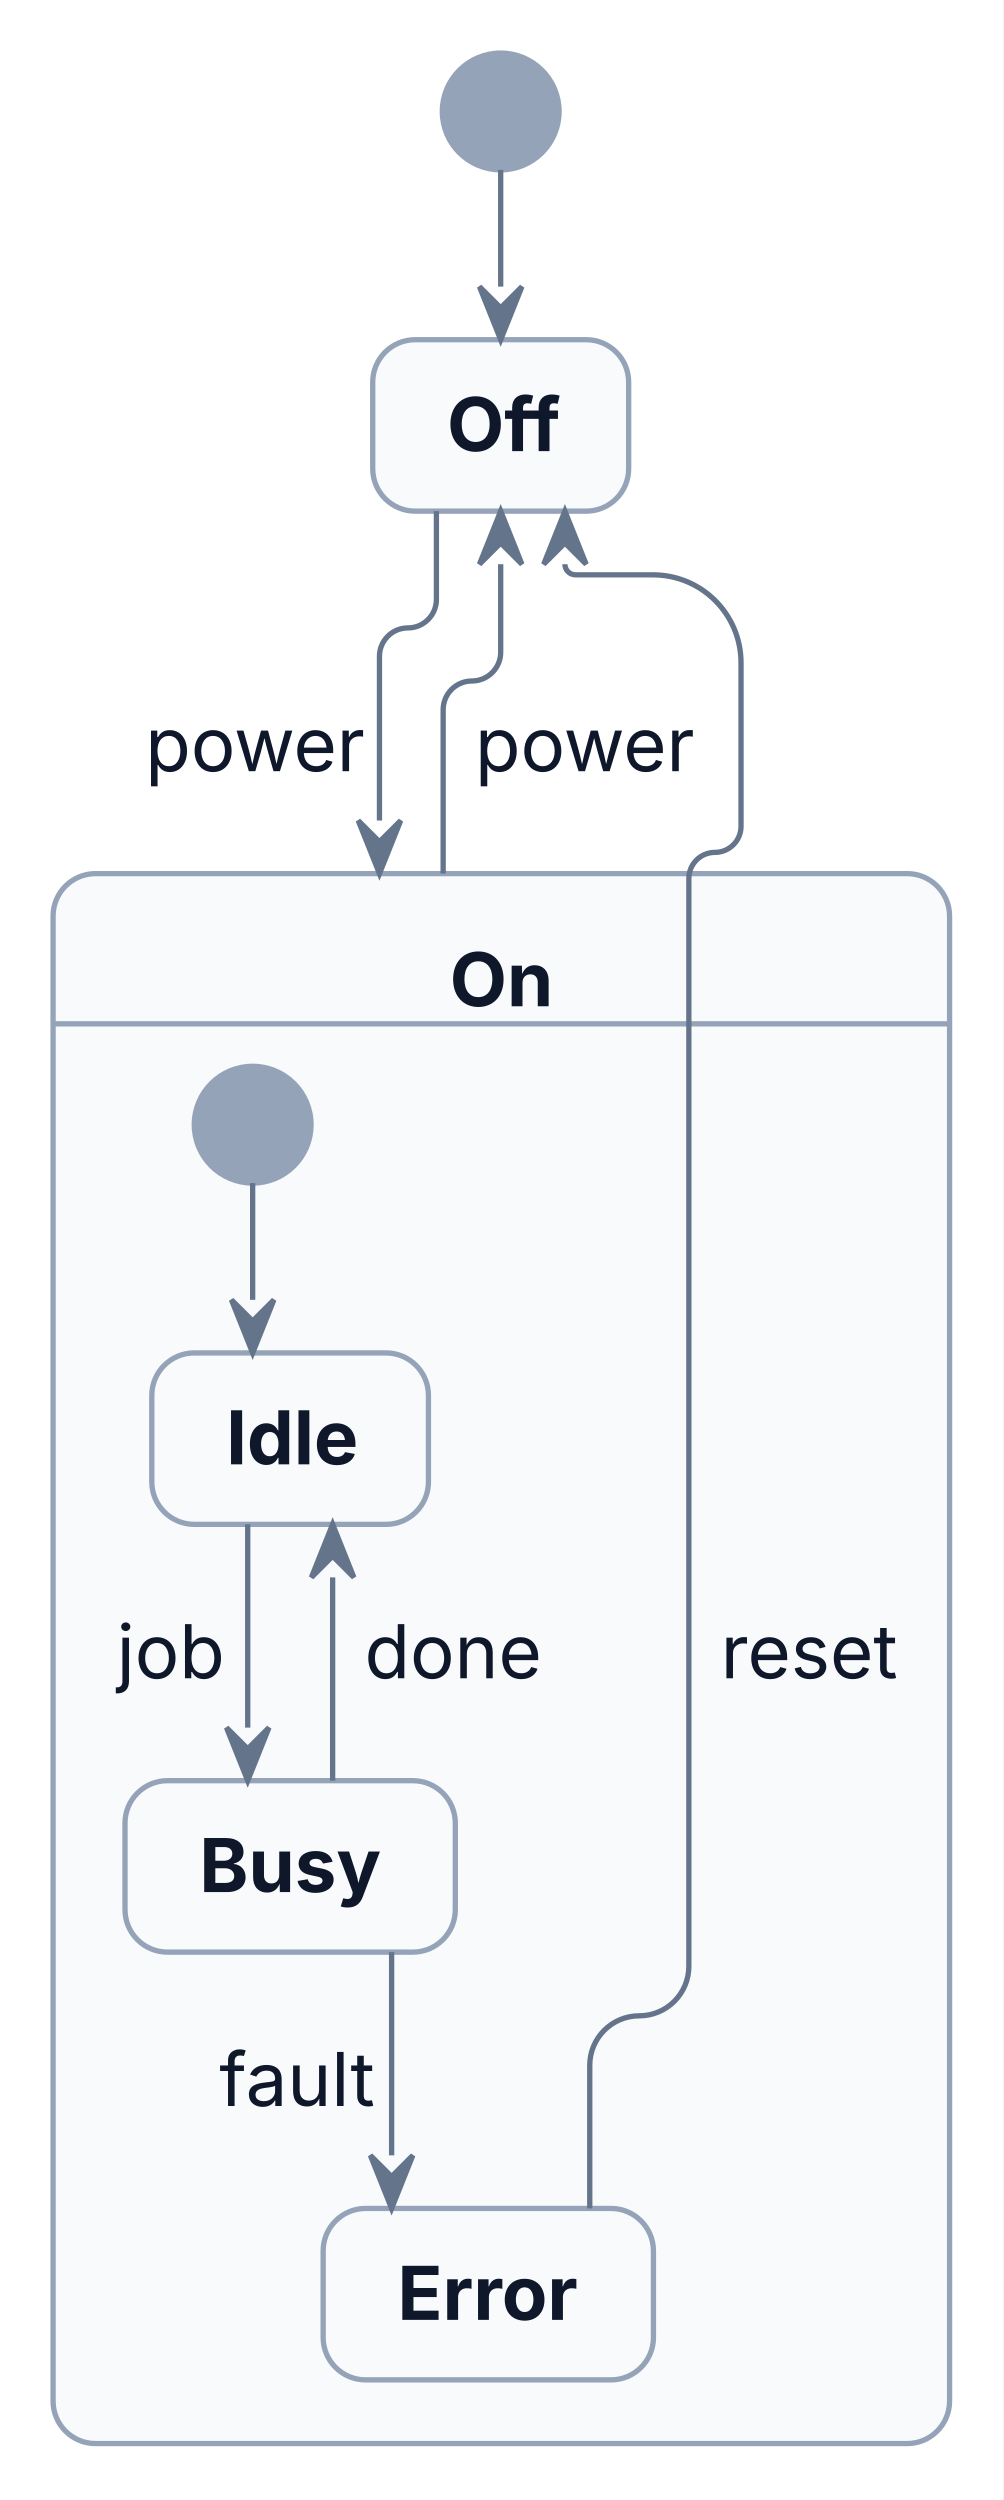
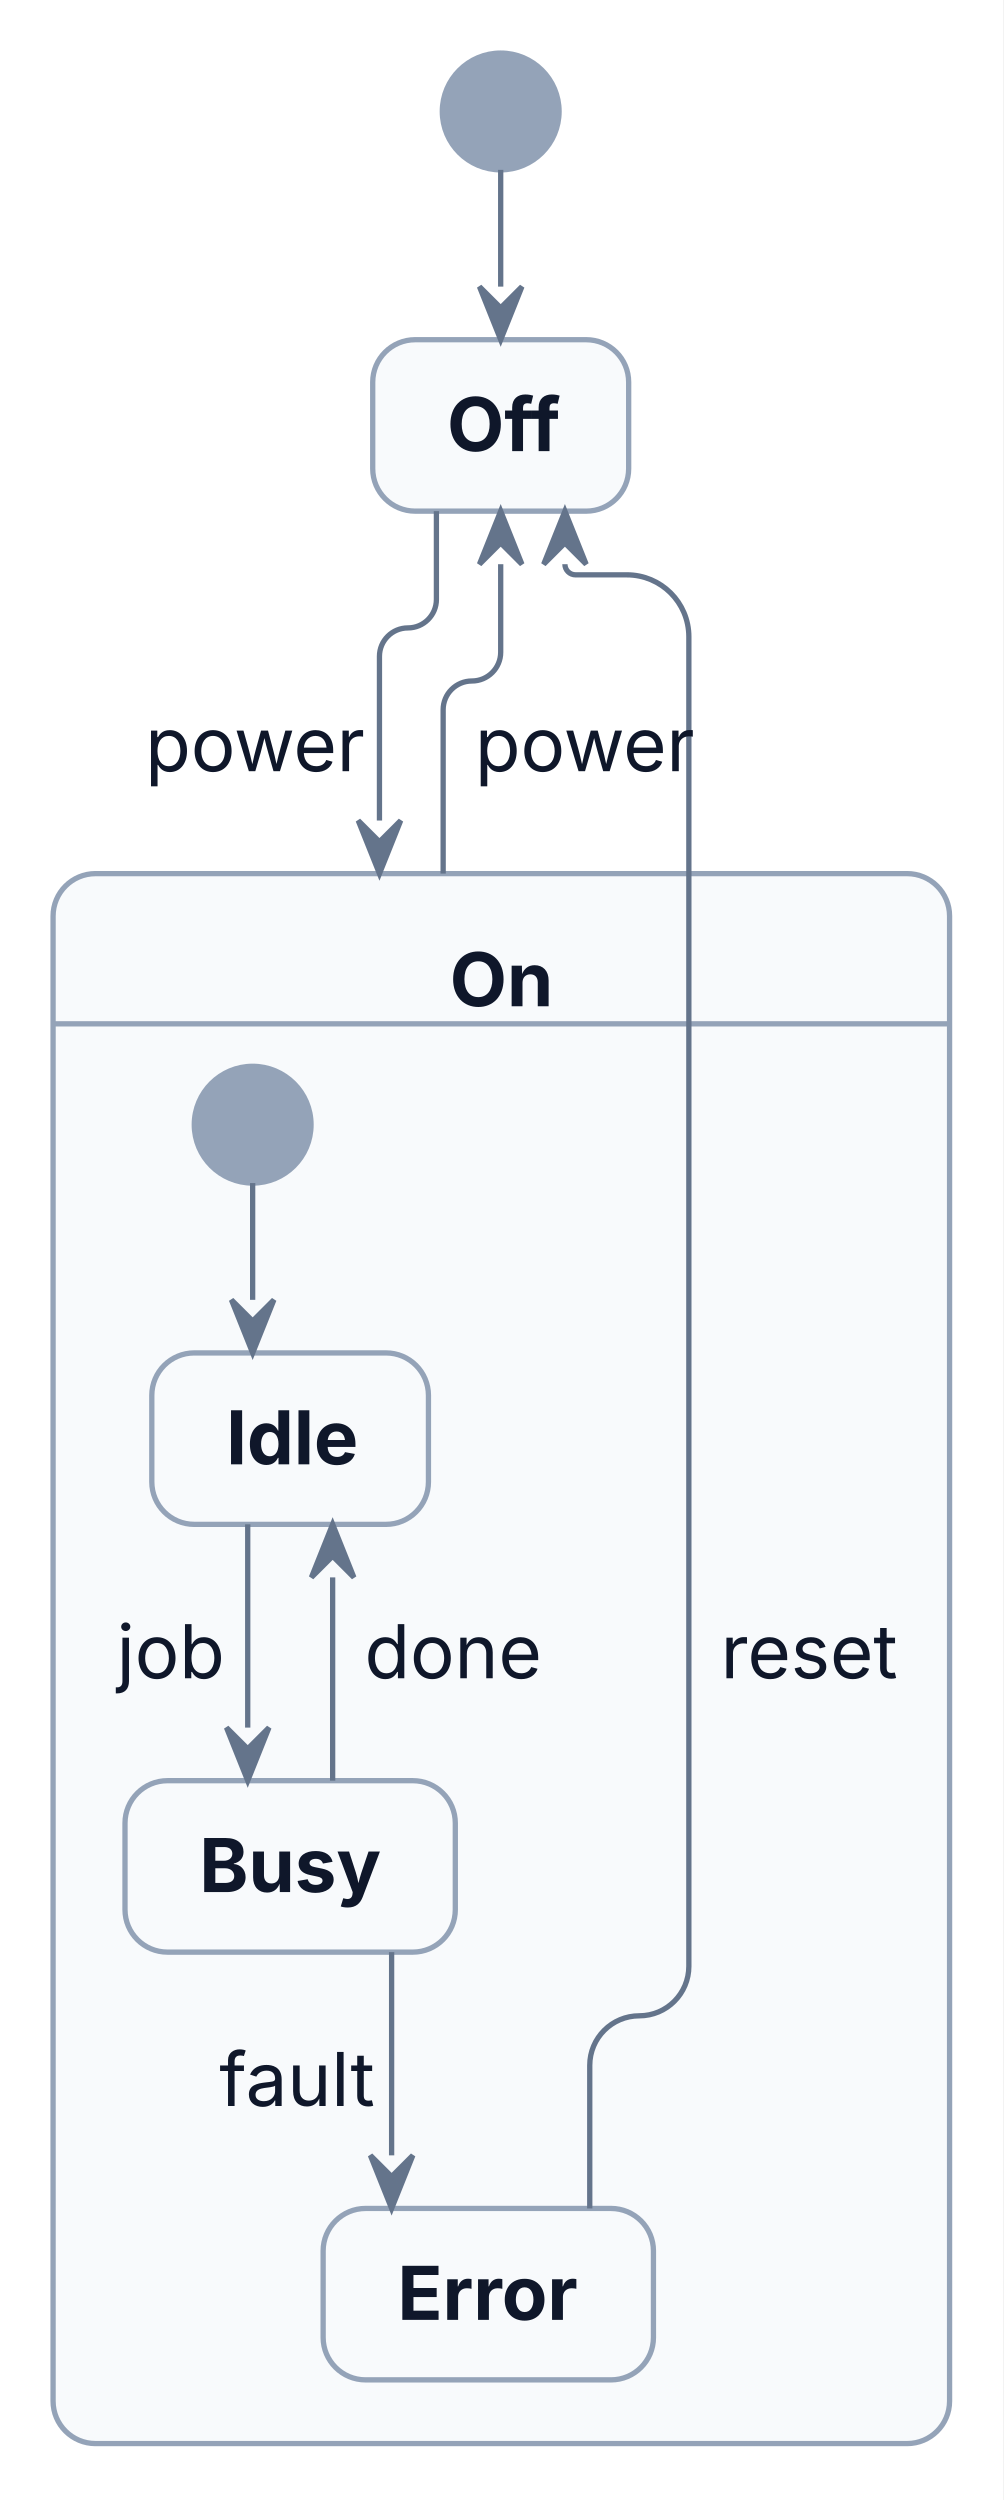
<svg xmlns="http://www.w3.org/2000/svg" width="189" height="471" viewBox="0 0 189 471">
  <rect x="0" y="0" width="189" height="471" fill="#FFFFFF" />
  <g transform="translate(10,10)">
    <g>
      <ellipse cx="84.33" cy="11" rx="11" ry="11" fill="#94A3B8" stroke="#94A3B8" stroke-width="1" />
      <rect x="60.22" y="54" width="48.22" height="32.3" rx="8" ry="8" fill="#F8FAFC" stroke="#94A3B8" stroke-width="1" />
      <rect x="0" y="154.59" width="168.9" height="295.78" rx="8" ry="8" fill="#F8FAFC" stroke="#94A3B8" stroke-width="1" />
      <line x1="0" y1="182.89" x2="168.9" y2="182.89" fill="none" stroke="#94A3B8" stroke-width="1" />
      <ellipse cx="37.6" cy="201.89" rx="11" ry="11" fill="#94A3B8" stroke="#94A3B8" stroke-width="1" />
      <rect x="18.6" y="244.89" width="52.12" height="32.3" rx="8" ry="8" fill="#F8FAFC" stroke="#94A3B8" stroke-width="1" />
      <rect x="13.55" y="325.48" width="62.23" height="32.3" rx="8" ry="8" fill="#F8FAFC" stroke="#94A3B8" stroke-width="1" />
      <rect x="50.88" y="406.07" width="62.23" height="32.3" rx="8" ry="8" fill="#F8FAFC" stroke="#94A3B8" stroke-width="1" />
      <polyline points="84.33,22 84.33,44" fill="none" stroke="#64748B" stroke-width="1" />
      <path d="M72.22,86.3 L72.22,102.93 C72.22,105.89 69.82,108.3 66.85,108.3 L66.85,108.3 C63.89,108.3 61.49,110.7 61.49,113.66 L61.49,144.59" fill="none" stroke="#64748B" stroke-width="1" />
      <path d="M73.49,154.59 L73.49,123.71 C73.49,120.72 75.92,118.3 78.91,118.3 L78.91,118.3 C81.9,118.3 84.33,115.87 84.33,112.88 L84.33,96.3" fill="none" stroke="#64748B" stroke-width="1" />
-       <path d="M101.11,406.07 L101.11,379.11 C101.11,373.95 105.29,369.78 110.44,369.78 L110.44,369.78 C115.6,369.78 119.78,365.6 119.78,360.44 L119.78,155.51 C119.78,152.79 121.98,150.59 124.69,150.59 L124.69,150.59 C127.41,150.59 129.61,148.39 129.61,145.67 L129.61,114.89 C129.61,105.72 122.19,98.3 113.02,98.3 L98.43,98.3 C97.33,98.3 96.43,97.4 96.43,96.3 L96.43,96.3" fill="none" stroke="#64748B" stroke-width="1" />
+       <path d="M101.11,406.07 L101.11,379.11 C101.11,373.95 105.29,369.78 110.44,369.78 L110.44,369.78 C115.6,369.78 119.78,365.6 119.78,360.44 L119.78,109.97 C119.78,103.52 114.55,98.3 108.1,98.3 L98.43,98.3 C97.33,98.3 96.43,97.4 96.43,96.3 L96.43,96.3" fill="none" stroke="#64748B" stroke-width="1" />
      <polyline points="37.6,212.89 37.6,234.89" fill="none" stroke="#64748B" stroke-width="1" />
      <polyline points="36.67,277.18 36.67,315.48" fill="none" stroke="#64748B" stroke-width="1" />
      <polyline points="52.67,325.48 52.67,287.18" fill="none" stroke="#64748B" stroke-width="1" />
      <polyline points="63.78,357.78 63.78,396.07" fill="none" stroke="#64748B" stroke-width="1" />
    </g>
    <g>
      <text font-family="Inter, ui-sans-serif, system-ui, -apple-system, Segoe UI, DejaVu Sans, Liberation Sans, sans-serif, Noto Color Emoji, Apple Color Emoji, Segoe UI Emoji" xml:space="preserve">
        <tspan x="74.22" y="74.99" font-size="14" fill="#0F172A" font-weight="bold" textLength="20.22" lengthAdjust="spacing">Off</tspan>
      </text>
      <text font-family="Inter, ui-sans-serif, system-ui, -apple-system, Segoe UI, DejaVu Sans, Liberation Sans, sans-serif, Noto Color Emoji, Apple Color Emoji, Segoe UI Emoji" xml:space="preserve">
        <tspan x="74.73" y="179.58" font-size="14" fill="#0F172A" font-weight="bold" textLength="19.45" lengthAdjust="spacing">On</tspan>
      </text>
      <text font-family="Inter, ui-sans-serif, system-ui, -apple-system, Segoe UI, DejaVu Sans, Liberation Sans, sans-serif, Noto Color Emoji, Apple Color Emoji, Segoe UI Emoji" xml:space="preserve">
        <tspan x="32.6" y="265.88" font-size="14" fill="#0F172A" font-weight="bold" textLength="24.12" lengthAdjust="spacing">Idle</tspan>
      </text>
      <text font-family="Inter, ui-sans-serif, system-ui, -apple-system, Segoe UI, DejaVu Sans, Liberation Sans, sans-serif, Noto Color Emoji, Apple Color Emoji, Segoe UI Emoji" xml:space="preserve">
        <tspan x="27.55" y="346.47" font-size="14" fill="#0F172A" font-weight="bold" textLength="34.23" lengthAdjust="spacing">Busy</tspan>
      </text>
      <text font-family="Inter, ui-sans-serif, system-ui, -apple-system, Segoe UI, DejaVu Sans, Liberation Sans, sans-serif, Noto Color Emoji, Apple Color Emoji, Segoe UI Emoji" xml:space="preserve">
        <tspan x="64.88" y="427.06" font-size="14" fill="#0F172A" font-weight="bold" textLength="34.23" lengthAdjust="spacing">Error</tspan>
      </text>
      <text font-family="Inter, ui-sans-serif, system-ui, -apple-system, Segoe UI, DejaVu Sans, Liberation Sans, sans-serif, Noto Color Emoji, Apple Color Emoji, Segoe UI Emoji" xml:space="preserve">
        <tspan x="11.99" y="306.18" font-size="14" fill="#0F172A" textLength="18.68" lengthAdjust="spacing">job</tspan>
      </text>
      <text font-family="Inter, ui-sans-serif, system-ui, -apple-system, Segoe UI, DejaVu Sans, Liberation Sans, sans-serif, Noto Color Emoji, Apple Color Emoji, Segoe UI Emoji" xml:space="preserve">
        <tspan x="58.67" y="306.18" font-size="14" fill="#0F172A" textLength="31.14" lengthAdjust="spacing">done</tspan>
      </text>
      <text font-family="Inter, ui-sans-serif, system-ui, -apple-system, Segoe UI, DejaVu Sans, Liberation Sans, sans-serif, Noto Color Emoji, Apple Color Emoji, Segoe UI Emoji" xml:space="preserve">
        <tspan x="31.32" y="386.77" font-size="14" fill="#0F172A" textLength="26.46" lengthAdjust="spacing">fault</tspan>
      </text>
      <text font-family="Inter, ui-sans-serif, system-ui, -apple-system, Segoe UI, DejaVu Sans, Liberation Sans, sans-serif, Noto Color Emoji, Apple Color Emoji, Segoe UI Emoji" xml:space="preserve">
        <tspan x="17.37" y="135.29" font-size="14" fill="#0F172A" textLength="38.12" lengthAdjust="spacing">power</tspan>
      </text>
      <text font-family="Inter, ui-sans-serif, system-ui, -apple-system, Segoe UI, DejaVu Sans, Liberation Sans, sans-serif, Noto Color Emoji, Apple Color Emoji, Segoe UI Emoji" xml:space="preserve">
        <tspan x="79.49" y="135.29" font-size="14" fill="#0F172A" textLength="38.12" lengthAdjust="spacing">power</tspan>
      </text>
      <text font-family="Inter, ui-sans-serif, system-ui, -apple-system, Segoe UI, DejaVu Sans, Liberation Sans, sans-serif, Noto Color Emoji, Apple Color Emoji, Segoe UI Emoji" xml:space="preserve">
        <tspan x="125.78" y="306.18" font-size="14" fill="#0F172A" textLength="31.12" lengthAdjust="spacing">reset</tspan>
      </text>
      <polygon points="80.33,44 84.33,54 88.33,44 84.33,48" fill="#64748B" stroke="#64748B" stroke-width="1" />
      <polygon points="57.49,144.59 61.49,154.59 65.49,144.59 61.49,148.59" fill="#64748B" stroke="#64748B" stroke-width="1" />
      <polygon points="88.33,96.3 84.33,86.3 80.33,96.3 84.33,92.3" fill="#64748B" stroke="#64748B" stroke-width="1" />
      <polygon points="100.43,96.3 96.43,86.3 92.43,96.3 96.43,92.3" fill="#64748B" stroke="#64748B" stroke-width="1" />
      <polygon points="33.6,234.89 37.6,244.89 41.6,234.89 37.6,238.89" fill="#64748B" stroke="#64748B" stroke-width="1" />
      <polygon points="32.67,315.48 36.67,325.48 40.67,315.48 36.67,319.48" fill="#64748B" stroke="#64748B" stroke-width="1" />
      <polygon points="56.67,287.18 52.67,277.18 48.67,287.18 52.67,283.18" fill="#64748B" stroke="#64748B" stroke-width="1" />
      <polygon points="59.78,396.07 63.78,406.07 67.78,396.07 63.78,400.07" fill="#64748B" stroke="#64748B" stroke-width="1" />
    </g>
  </g>
</svg>
